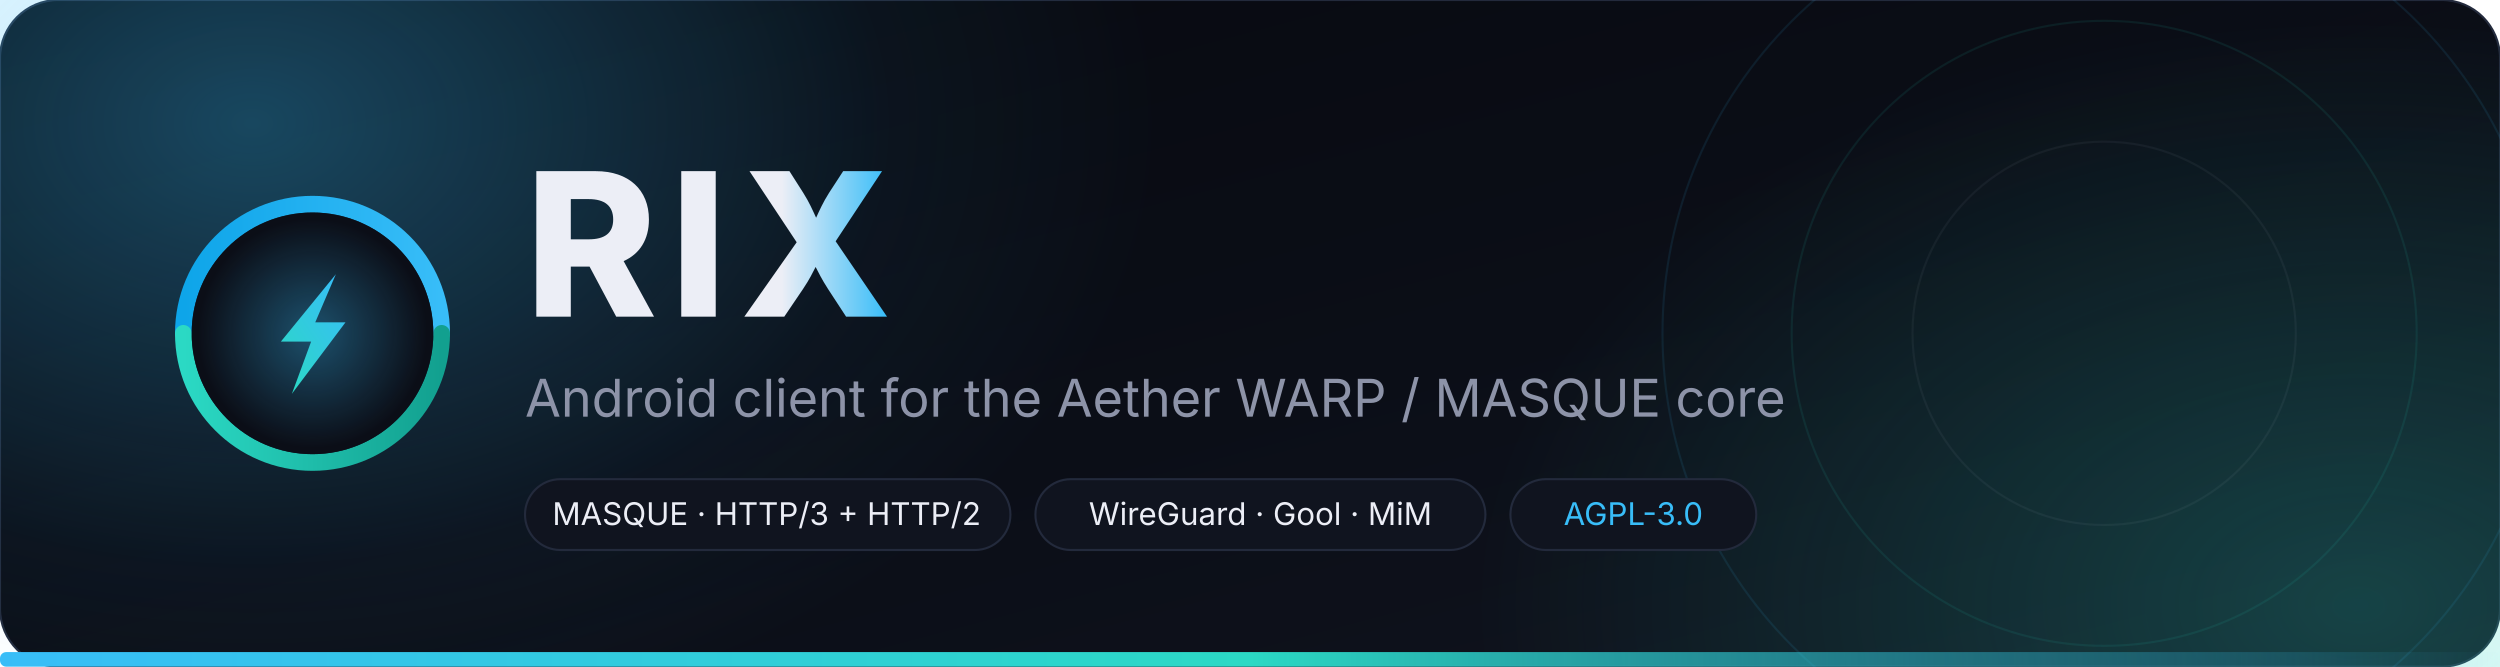
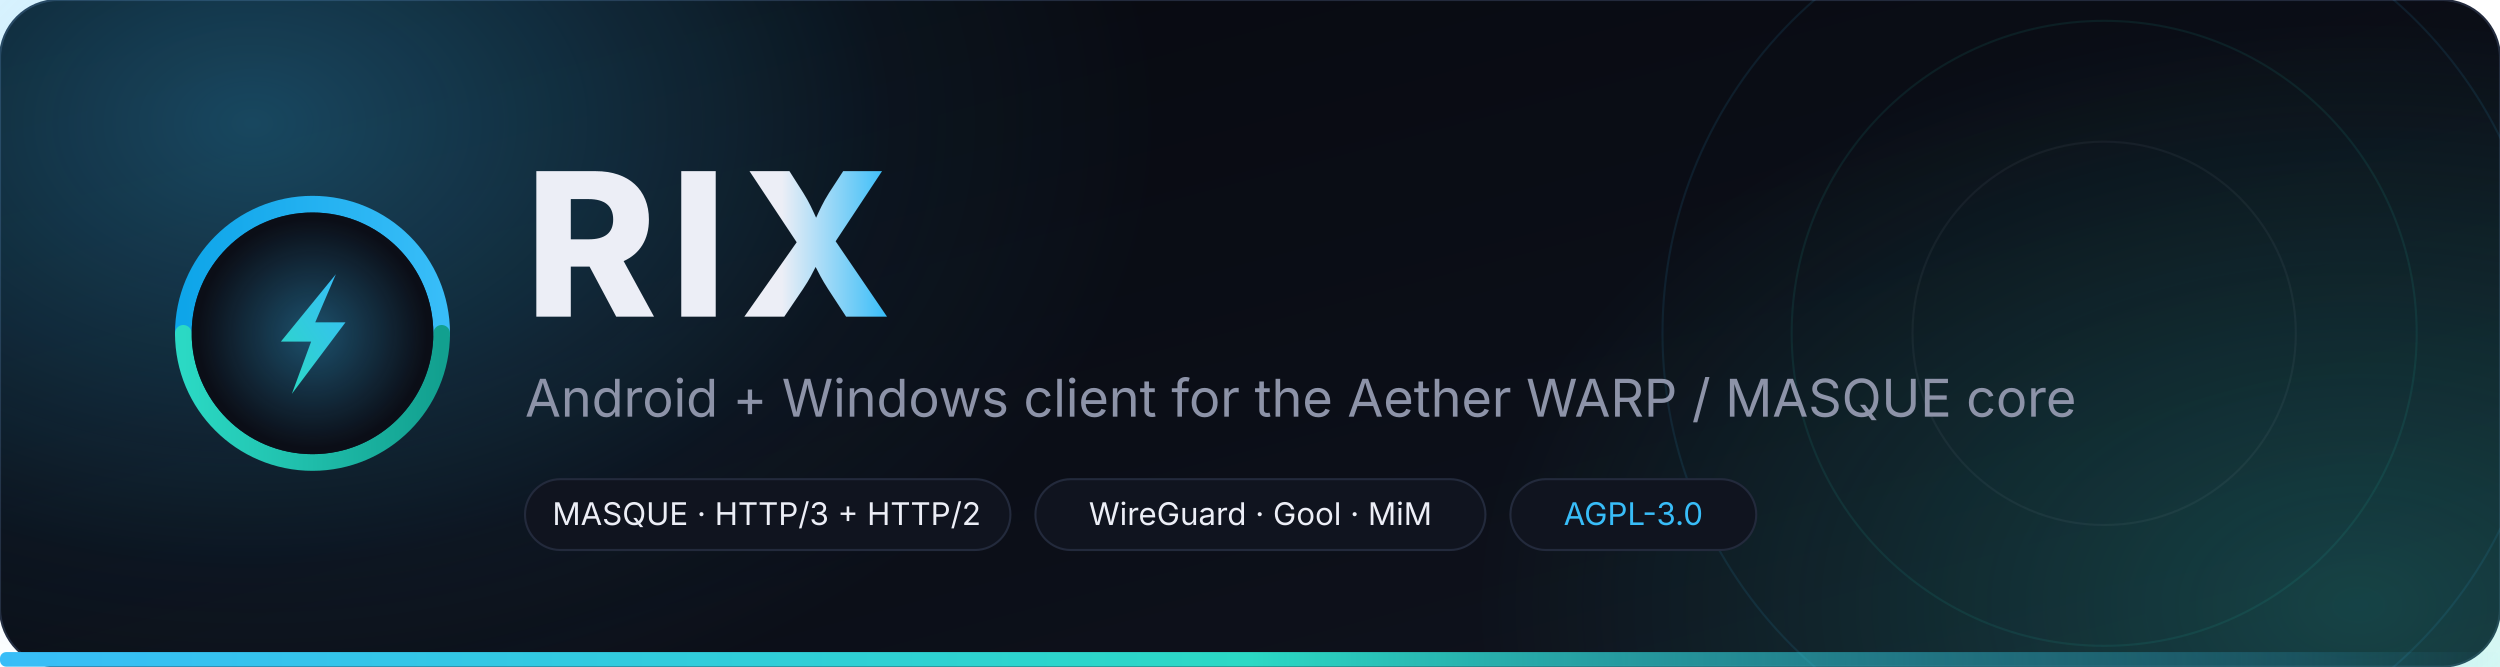
- <svg xmlns="http://www.w3.org/2000/svg" width="1200" height="320" viewBox="0 0 1200 320" role="img" aria-label="RIX — Android client for the Aether WARP / MASQUE core">
+ <svg xmlns="http://www.w3.org/2000/svg" width="1200" height="320" viewBox="0 0 1200 320" role="img" aria-label="RIX — Android and Windows client for the Aether WARP / MASQUE core">
  <defs>
    <linearGradient id="bg" x1="0" y1="0" x2="1" y2="1">
      <stop offset="0%" stop-color="#07090F" />
      <stop offset="55%" stop-color="#0B0E17" />
      <stop offset="100%" stop-color="#10141F" />
    </linearGradient>
    <radialGradient id="wellV" cx="50%" cy="50%" r="50%">
      <stop offset="0%" stop-color="#38BDF8" stop-opacity="0.34" />
      <stop offset="70%" stop-color="#38BDF8" stop-opacity="0.05" />
      <stop offset="100%" stop-color="#38BDF8" stop-opacity="0" />
    </radialGradient>
    <radialGradient id="wellT" cx="50%" cy="50%" r="50%">
      <stop offset="0%" stop-color="#2BD9C4" stop-opacity="0.24" />
      <stop offset="100%" stop-color="#2BD9C4" stop-opacity="0" />
    </radialGradient>
    <radialGradient id="logoGlow" cx="50%" cy="50%" r="50%">
      <stop offset="0%" stop-color="#38BDF8" stop-opacity="0.38" />
      <stop offset="100%" stop-color="#38BDF8" stop-opacity="0" />
    </radialGradient>
    <linearGradient id="ringTop" x1="0" y1="0" x2="1" y2="0">
      <stop offset="0%" stop-color="#0EA5E9" />
      <stop offset="100%" stop-color="#38BDF8" />
    </linearGradient>
    <linearGradient id="ringBottom" x1="0" y1="0" x2="1" y2="0">
      <stop offset="0%" stop-color="#2BD9C4" />
      <stop offset="100%" stop-color="#12A08F" />
    </linearGradient>
    <linearGradient id="bolt" x1="0.1" y1="1" x2="0.9" y2="0">
      <stop offset="0%" stop-color="#2BD9C4" />
      <stop offset="100%" stop-color="#38BDF8" />
    </linearGradient>
    <linearGradient id="word" x1="0" y1="0" x2="1" y2="0">
      <stop offset="0%" stop-color="#ECEEF6" />
      <stop offset="70%" stop-color="#ECEEF6" />
      <stop offset="100%" stop-color="#38BDF8" />
    </linearGradient>
    <linearGradient id="bar" x1="0" y1="0" x2="1" y2="0">
      <stop offset="0%" stop-color="#38BDF8" />
      <stop offset="50%" stop-color="#2BD9C4" />
      <stop offset="100%" stop-color="#38BDF8" stop-opacity="0" />
    </linearGradient>
  </defs>
  <rect width="1200" height="320" rx="28" fill="url(#bg)" />
  <rect width="1200" height="320" rx="28" fill="none" stroke="#232A3C" />
  <ellipse cx="120" cy="60" rx="440" ry="300" fill="url(#wellV)" />
  <ellipse cx="1130" cy="290" rx="420" ry="280" fill="url(#wellT)" />
  <g fill="none">
    <circle cx="1010" cy="160" r="212" stroke="#38BDF8" stroke-opacity="0.10" />
    <circle cx="1010" cy="160" r="150" stroke="#2BD9C4" stroke-opacity="0.09" />
    <circle cx="1010" cy="160" r="92" stroke="#ECEEF6" stroke-opacity="0.05" />
  </g>
  <g>
    <path d="M88 160 A62 62 0 0 1 212 160" fill="none" stroke="url(#ringTop)" stroke-width="8" stroke-linecap="round" />
    <path d="M212 160 A62 62 0 0 1 88 160" fill="none" stroke="url(#ringBottom)" stroke-width="8" stroke-linecap="round" />
    <circle cx="150" cy="160" r="58" fill="#0B0E17" />
    <circle cx="150" cy="160" r="55" fill="url(#logoGlow)" />
    <path d="M161.22 131.62 L134.82 163.96 L149.34 163.96 L140.10 189.04 L165.84 154.72 L151.32 154.72 Z" fill="url(#bolt)" />
  </g>
  <text x="252" y="152" font-family="'Segoe UI', Inter, Roboto, Helvetica, Arial, sans-serif" font-size="96" font-weight="800" letter-spacing="6" fill="url(#word)">RIX</text>
-   <text x="252" y="200" font-family="'Segoe UI', Inter, Roboto, Helvetica, Arial, sans-serif" font-size="25" fill="#8D93A8">Android client for the Aether WARP / MASQUE core</text>
+   <text x="252" y="200" font-family="'Segoe UI', Inter, Roboto, Helvetica, Arial, sans-serif" font-size="25" fill="#8D93A8">Android + Windows client for the Aether WARP / MASQUE core</text>
  <g font-family="'Segoe UI', Inter, Roboto, Helvetica, Arial, sans-serif" font-size="15">
    <rect x="252" y="230" width="233" height="34" rx="17" fill="#10141F" stroke="#232A3C" />
    <text x="368" y="252" text-anchor="middle" fill="#ECEEF6">MASQUE · HTTP/3 + HTTP/2</text>
    <rect x="497" y="230" width="216" height="34" rx="17" fill="#10141F" stroke="#232A3C" />
    <text x="605" y="252" text-anchor="middle" fill="#ECEEF6">WireGuard · Gool · MiM</text>
    <rect x="725" y="230" width="118" height="34" rx="17" fill="#10141F" stroke="#232A3C" />
    <text x="784" y="252" text-anchor="middle" fill="#38BDF8">AGPL-3.0</text>
  </g>
  <rect x="0" y="313" width="1200" height="7" rx="3" fill="url(#bar)" />
</svg>
